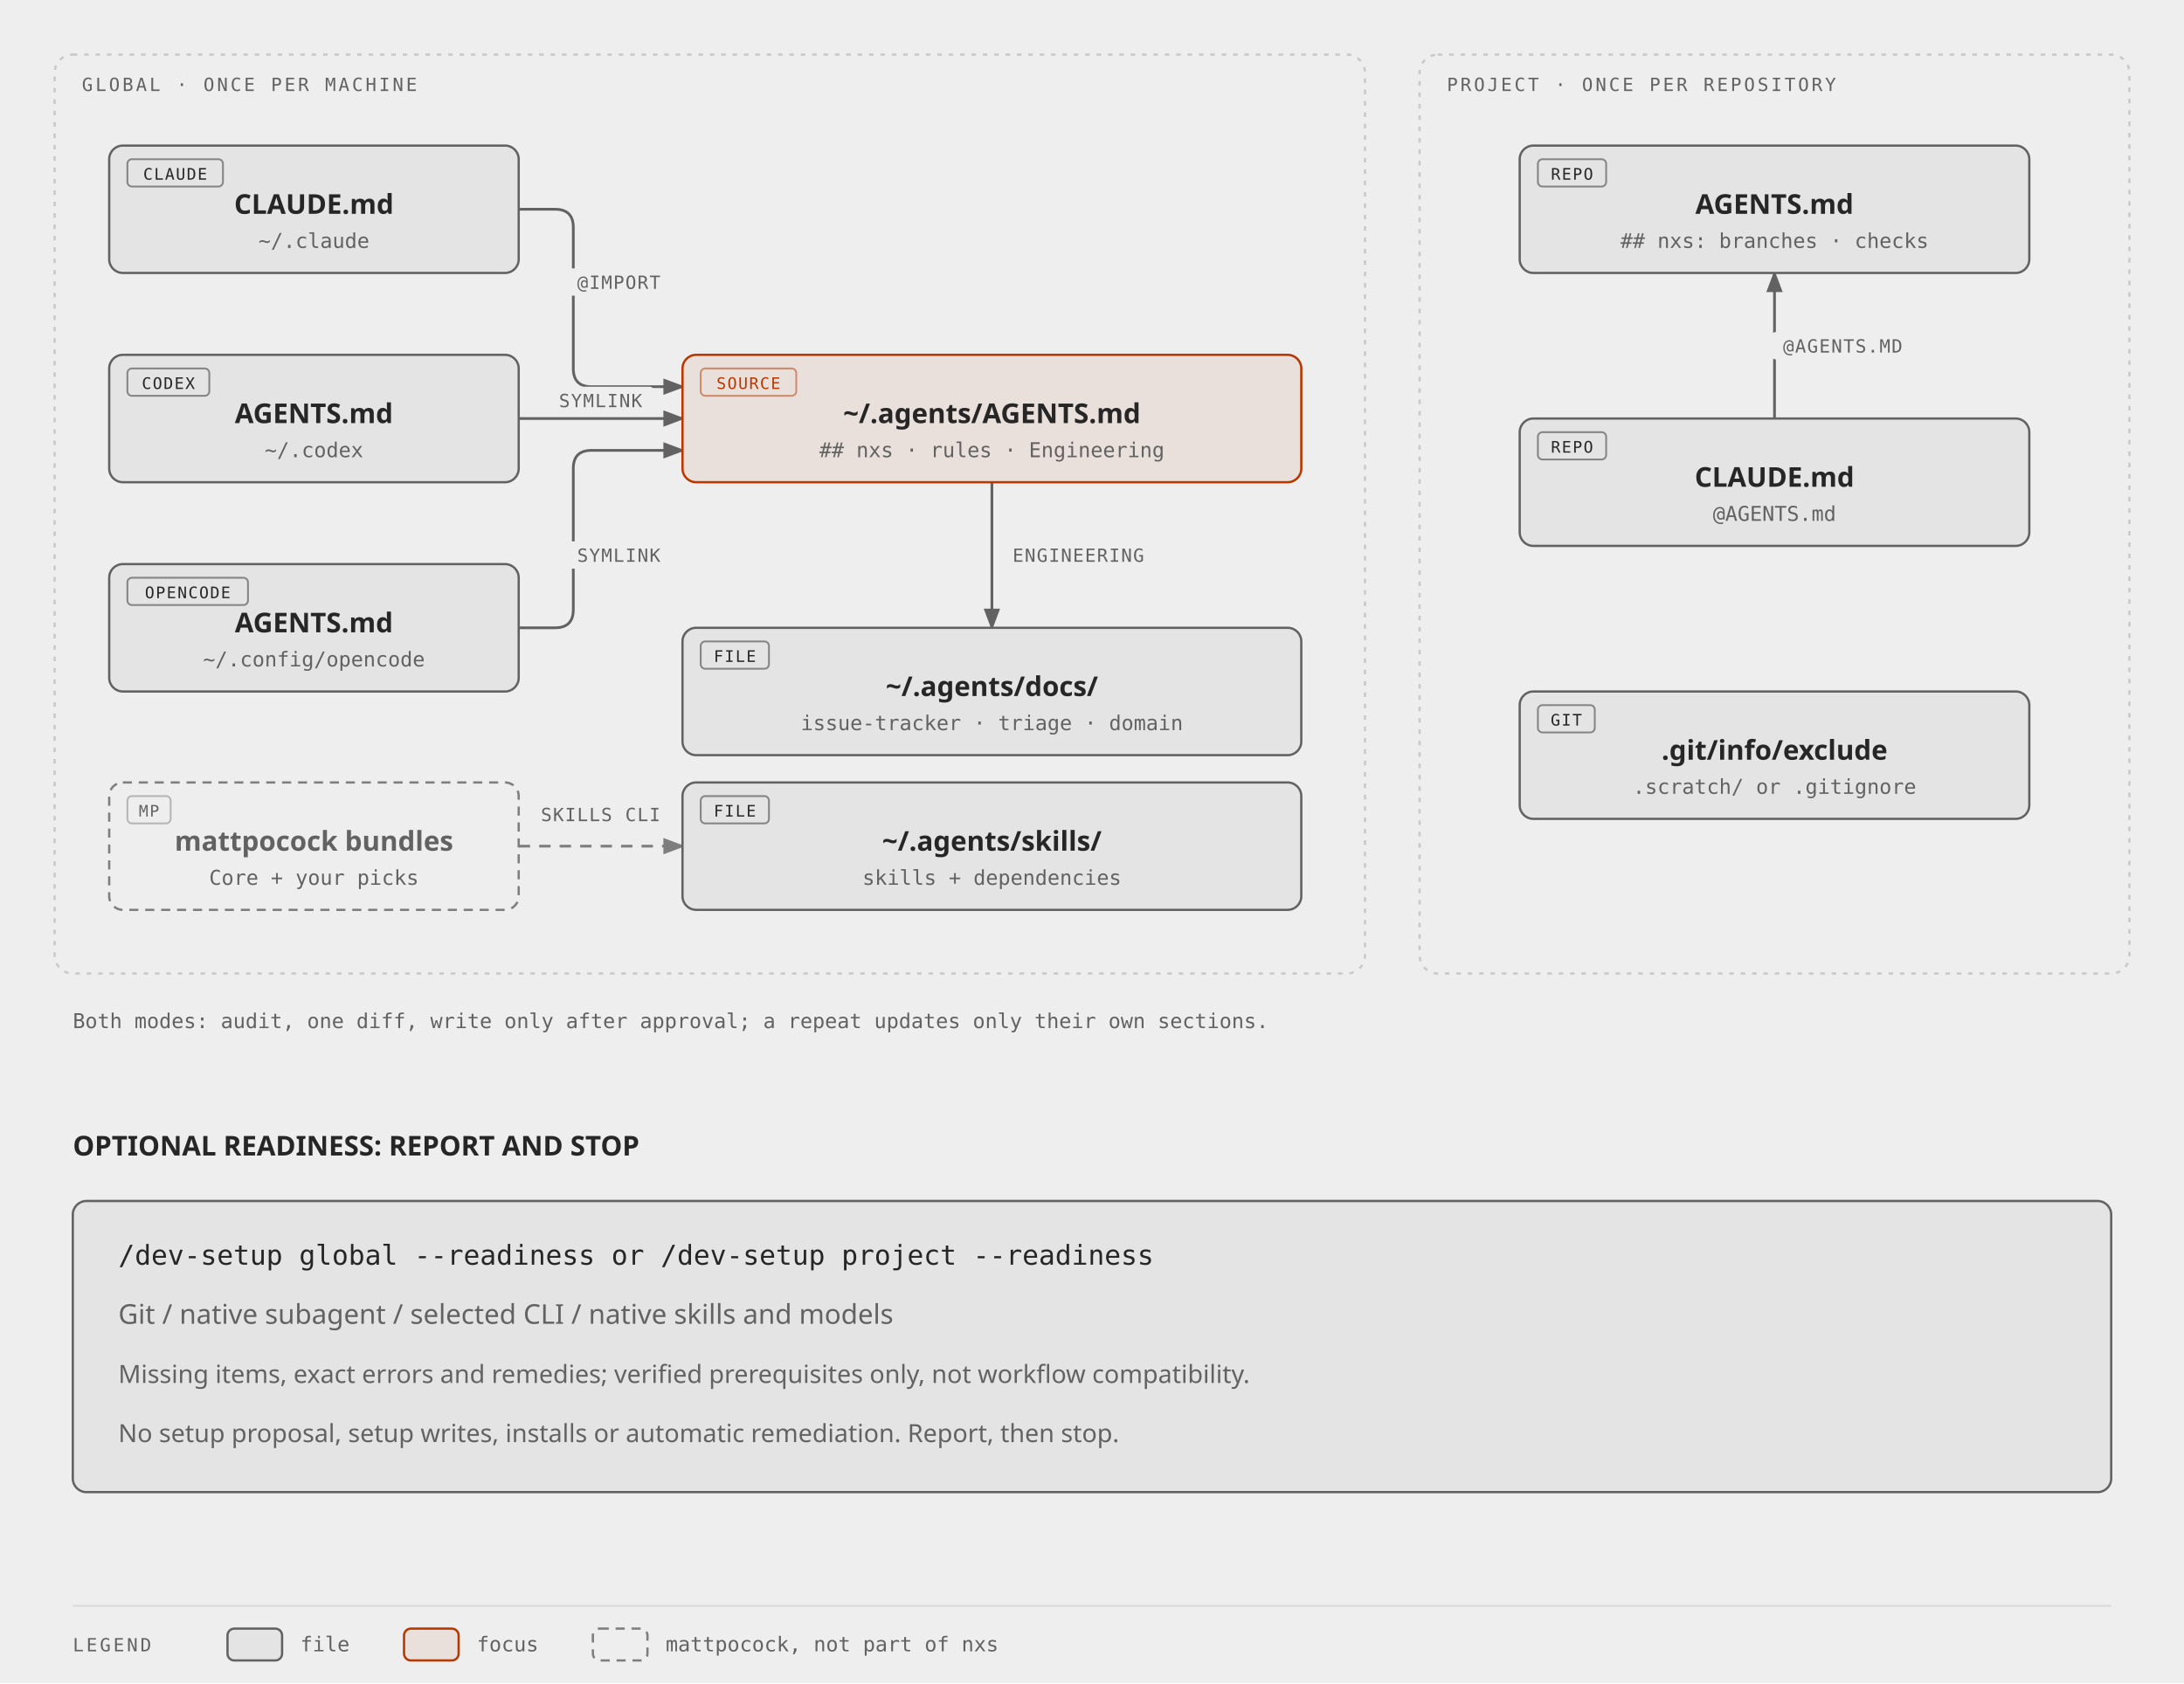
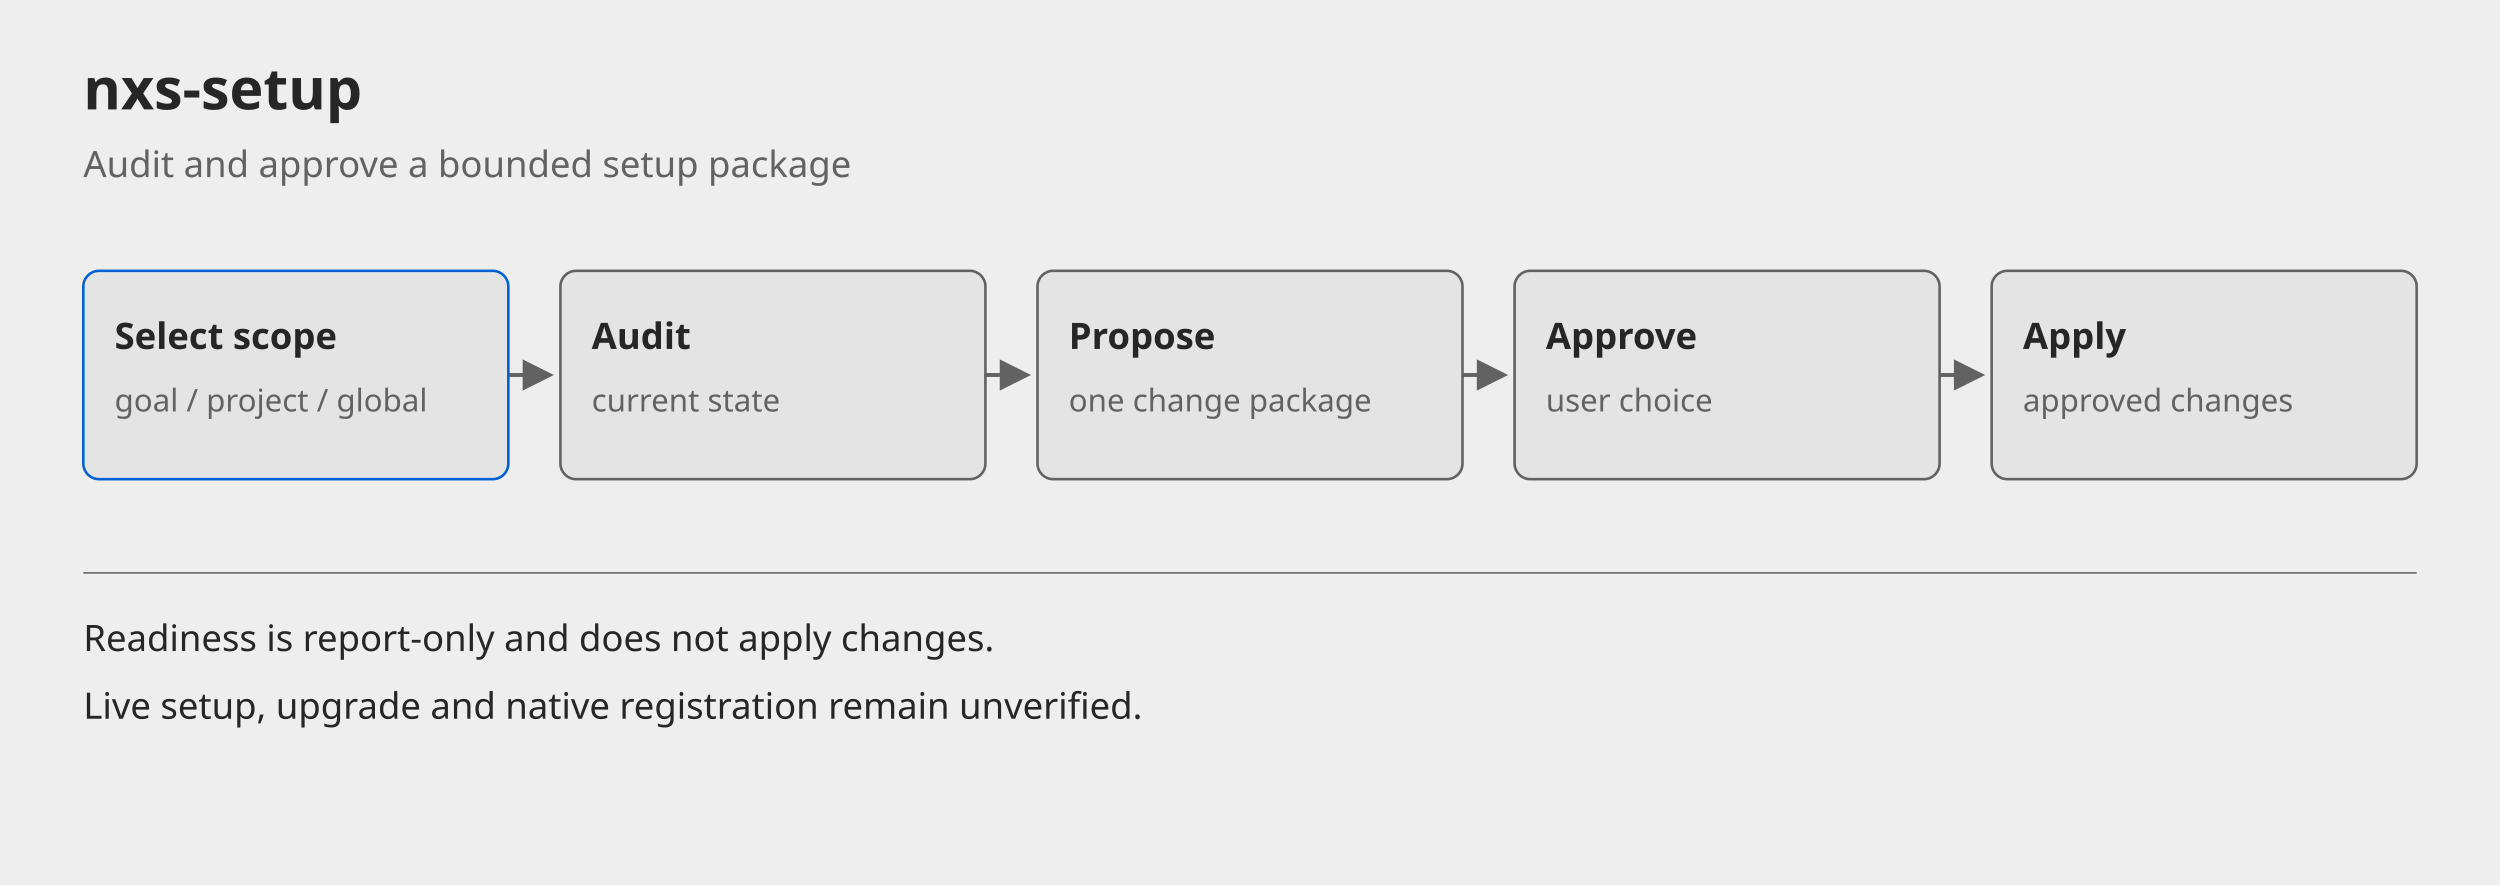
- <svg xmlns="http://www.w3.org/2000/svg" viewBox="0 0 960 740" role="img" aria-labelledby="nxs-setup-light-title nxs-setup-light-desc" id="nxs-setup-light-root">
+ <svg xmlns="http://www.w3.org/2000/svg" viewBox="0 0 960 340" role="img" aria-labelledby="nxs-setup-light-title nxs-setup-light-desc">
  <defs>
-     <marker id="nxs-setup-light-arrow" markerWidth="8" markerHeight="6" refX="7" refY="3" orient="auto">
-       <polygon points="0 0, 8 3, 0 6" fill="#626262" />
-     </marker>
-     <marker id="nxs-setup-light-arrow-accent" markerWidth="8" markerHeight="6" refX="7" refY="3" orient="auto">
-       <polygon points="0 0, 8 3, 0 6" fill="#b73800" />
-     </marker>
-     <marker id="nxs-setup-light-arrow-link" markerWidth="8" markerHeight="6" refX="7" refY="3" orient="auto">
-       <polygon points="0 0, 8 3, 0 6" fill="#0061d2" />
-     </marker>
-     <marker id="nxs-setup-light-arrow-soft" markerWidth="8" markerHeight="6" refX="7" refY="3" orient="auto">
-       <polygon points="0 0, 8 3, 0 6" fill="#7e7e7e" />
+     <marker id="nxs-setup-light-arrow" markerWidth="8" markerHeight="8" refX="7" refY="4" orient="auto">
+       <path d="M0 0 L8 4 L0 8 Z" fill="#626262" />
    </marker>
  </defs>
-   <rect width="100%" height="100%" fill="#eeeeee" />
-   <rect x="24" y="24" width="576" height="404" rx="8" fill="none" stroke="rgba(38,38,38,0.18)" stroke-width="1" stroke-dasharray="2,3" />
-   <text x="36" y="40" fill="#626262" font-size="8" font-family="'Geist Mono', ui-monospace, monospace" letter-spacing="0.14em">GLOBAL · ONCE PER MACHINE</text>
-   <rect x="624" y="24" width="312" height="404" rx="8" fill="none" stroke="rgba(38,38,38,0.18)" stroke-width="1" stroke-dasharray="2,3" />
-   <text x="636" y="40" fill="#626262" font-size="8" font-family="'Geist Mono', ui-monospace, monospace" letter-spacing="0.14em">PROJECT · ONCE PER REPOSITORY</text>
-   <path d="M 228 92 L 244 92 Q 252 92 252 100 L 252 162 Q 252 170 260 170 L 300 170" fill="none" stroke="#626262" stroke-width="1.2" marker-end="url(#nxs-setup-light-arrow)" />
-   <path d="M 228 184 L 300 184" fill="none" stroke="#626262" stroke-width="1.2" marker-end="url(#nxs-setup-light-arrow)" />
-   <path d="M 228 276 L 244 276 Q 252 276 252 268 L 252 206 Q 252 198 260 198 L 300 198" fill="none" stroke="#626262" stroke-width="1.2" marker-end="url(#nxs-setup-light-arrow)" />
-   <path d="M 436 212 L 436 276" fill="none" stroke="#626262" stroke-width="1.2" marker-end="url(#nxs-setup-light-arrow)" />
-   <path d="M 228 372 L 300 372" fill="none" stroke="#7e7e7e" stroke-width="1.2" stroke-dasharray="5,4" marker-end="url(#nxs-setup-light-arrow-soft)" />
-   <path d="M 780 184 L 780 120" fill="none" stroke="#626262" stroke-width="1.2" marker-end="url(#nxs-setup-light-arrow)" />
-   <rect x="248.5" y="118" width="47" height="12" rx="2" fill="#eeeeee" />
-   <text x="272" y="127" fill="#626262" font-size="8" font-family="'Geist Mono', ui-monospace, monospace" text-anchor="middle" letter-spacing="0.06em">@IMPORT</text>
-   <rect x="240.5" y="170" width="47" height="12" rx="2" fill="#eeeeee" />
-   <text x="264" y="179" fill="#626262" font-size="8" font-family="'Geist Mono', ui-monospace, monospace" text-anchor="middle" letter-spacing="0.06em">SYMLINK</text>
-   <rect x="248.5" y="238" width="47" height="12" rx="2" fill="#eeeeee" />
-   <text x="272" y="247" fill="#626262" font-size="8" font-family="'Geist Mono', ui-monospace, monospace" text-anchor="middle" letter-spacing="0.06em">SYMLINK</text>
-   <rect x="440" y="238" width="68" height="12" rx="2" fill="#eeeeee" />
-   <text x="474" y="247" fill="#626262" font-size="8" font-family="'Geist Mono', ui-monospace, monospace" text-anchor="middle" letter-spacing="0.06em">ENGINEERING</text>
-   <rect x="232.5" y="352" width="63" height="12" rx="2" fill="#eeeeee" />
-   <text x="264" y="361" fill="#626262" font-size="8" font-family="'Geist Mono', ui-monospace, monospace" text-anchor="middle" letter-spacing="0.06em">SKILLS CLI</text>
-   <rect x="778.5" y="146" width="63" height="12" rx="2" fill="#eeeeee" />
-   <text x="810" y="155" fill="#626262" font-size="8" font-family="'Geist Mono', ui-monospace, monospace" text-anchor="middle" letter-spacing="0.06em">@AGENTS.MD</text>
-   <rect x="48" y="64" width="180" height="56" rx="6" fill="#eeeeee" />
-   <rect x="48" y="64" width="180" height="56" rx="6" fill="rgba(38,38,38,0.05)" stroke="#626262" stroke-width="1" />
-   <rect x="56" y="70" width="42" height="12" rx="2" fill="transparent" stroke="#262626" stroke-opacity="0.5" stroke-width="0.8" />
-   <text x="77" y="79" fill="#262626" font-size="7" font-family="'Geist Mono', ui-monospace, monospace" text-anchor="middle" letter-spacing="0.08em">CLAUDE</text>
-   <text x="138" y="94" fill="#262626" font-size="12" font-weight="600" font-family="'Geist', system-ui, sans-serif" text-anchor="middle">CLAUDE.md</text>
-   <text x="138" y="109" fill="#626262" font-size="9" font-family="'Geist Mono', ui-monospace, monospace" text-anchor="middle">~/.claude</text>
-   <rect x="48" y="156" width="180" height="56" rx="6" fill="#eeeeee" />
-   <rect x="48" y="156" width="180" height="56" rx="6" fill="rgba(38,38,38,0.05)" stroke="#626262" stroke-width="1" />
-   <rect x="56" y="162" width="36" height="12" rx="2" fill="transparent" stroke="#262626" stroke-opacity="0.5" stroke-width="0.8" />
-   <text x="74" y="171" fill="#262626" font-size="7" font-family="'Geist Mono', ui-monospace, monospace" text-anchor="middle" letter-spacing="0.08em">CODEX</text>
-   <text x="138" y="186" fill="#262626" font-size="12" font-weight="600" font-family="'Geist', system-ui, sans-serif" text-anchor="middle">AGENTS.md</text>
-   <text x="138" y="201" fill="#626262" font-size="9" font-family="'Geist Mono', ui-monospace, monospace" text-anchor="middle">~/.codex</text>
-   <rect x="48" y="248" width="180" height="56" rx="6" fill="#eeeeee" />
-   <rect x="48" y="248" width="180" height="56" rx="6" fill="rgba(38,38,38,0.05)" stroke="#626262" stroke-width="1" />
-   <rect x="56" y="254" width="53" height="12" rx="2" fill="transparent" stroke="#262626" stroke-opacity="0.5" stroke-width="0.8" />
-   <text x="82.5" y="263" fill="#262626" font-size="7" font-family="'Geist Mono', ui-monospace, monospace" text-anchor="middle" letter-spacing="0.08em">OPENCODE</text>
-   <text x="138" y="278" fill="#262626" font-size="12" font-weight="600" font-family="'Geist', system-ui, sans-serif" text-anchor="middle">AGENTS.md</text>
-   <text x="138" y="293" fill="#626262" font-size="9" font-family="'Geist Mono', ui-monospace, monospace" text-anchor="middle">~/.config/opencode</text>
-   <rect x="300" y="156" width="272" height="56" rx="6" fill="#eeeeee" />
-   <rect x="300" y="156" width="272" height="56" rx="6" fill="rgba(183,56,0,0.08)" stroke="#b73800" stroke-width="1" />
-   <rect x="308" y="162" width="42" height="12" rx="2" fill="transparent" stroke="#b73800" stroke-opacity="0.5" stroke-width="0.8" />
-   <text x="329" y="171" fill="#b73800" font-size="7" font-family="'Geist Mono', ui-monospace, monospace" text-anchor="middle" letter-spacing="0.08em">SOURCE</text>
-   <text x="436" y="186" fill="#262626" font-size="12" font-weight="600" font-family="'Geist', system-ui, sans-serif" text-anchor="middle">~/.agents/AGENTS.md</text>
-   <text x="436" y="201" fill="#626262" font-size="9" font-family="'Geist Mono', ui-monospace, monospace" text-anchor="middle">## nxs · rules · Engineering</text>
-   <rect x="300" y="276" width="272" height="56" rx="6" fill="#eeeeee" />
-   <rect x="300" y="276" width="272" height="56" rx="6" fill="rgba(38,38,38,0.05)" stroke="#626262" stroke-width="1" />
-   <rect x="308" y="282" width="30" height="12" rx="2" fill="transparent" stroke="#262626" stroke-opacity="0.5" stroke-width="0.8" />
-   <text x="323" y="291" fill="#262626" font-size="7" font-family="'Geist Mono', ui-monospace, monospace" text-anchor="middle" letter-spacing="0.08em">FILE</text>
-   <text x="436" y="306" fill="#262626" font-size="12" font-weight="600" font-family="'Geist', system-ui, sans-serif" text-anchor="middle">~/.agents/docs/</text>
-   <text x="436" y="321" fill="#626262" font-size="9" font-family="'Geist Mono', ui-monospace, monospace" text-anchor="middle">issue-tracker · triage · domain</text>
-   <rect x="48" y="344" width="180" height="56" rx="6" fill="#eeeeee" />
-   <rect x="48" y="344" width="180" height="56" rx="6" fill="#eeeeee" stroke="#7e7e7e" stroke-width="1" stroke-dasharray="4,3" />
-   <rect x="56" y="350" width="19" height="12" rx="2" fill="transparent" stroke="#7e7e7e" stroke-opacity="0.5" stroke-width="0.8" />
-   <text x="65.5" y="359" fill="#626262" font-size="7" font-family="'Geist Mono', ui-monospace, monospace" text-anchor="middle" letter-spacing="0.08em">MP</text>
-   <text x="138" y="374" fill="#626262" font-size="12" font-weight="600" font-family="'Geist', system-ui, sans-serif" text-anchor="middle">mattpocock bundles</text>
-   <text x="138" y="389" fill="#626262" font-size="9" font-family="'Geist Mono', ui-monospace, monospace" text-anchor="middle">Core + your picks</text>
-   <rect x="300" y="344" width="272" height="56" rx="6" fill="#eeeeee" />
-   <rect x="300" y="344" width="272" height="56" rx="6" fill="rgba(38,38,38,0.05)" stroke="#626262" stroke-width="1" />
-   <rect x="308" y="350" width="30" height="12" rx="2" fill="transparent" stroke="#262626" stroke-opacity="0.5" stroke-width="0.8" />
-   <text x="323" y="359" fill="#262626" font-size="7" font-family="'Geist Mono', ui-monospace, monospace" text-anchor="middle" letter-spacing="0.08em">FILE</text>
-   <text x="436" y="374" fill="#262626" font-size="12" font-weight="600" font-family="'Geist', system-ui, sans-serif" text-anchor="middle">~/.agents/skills/</text>
-   <text x="436" y="389" fill="#626262" font-size="9" font-family="'Geist Mono', ui-monospace, monospace" text-anchor="middle">skills + dependencies</text>
-   <rect x="668" y="64" width="224" height="56" rx="6" fill="#eeeeee" />
-   <rect x="668" y="64" width="224" height="56" rx="6" fill="rgba(38,38,38,0.05)" stroke="#626262" stroke-width="1" />
-   <rect x="676" y="70" width="30" height="12" rx="2" fill="transparent" stroke="#262626" stroke-opacity="0.5" stroke-width="0.8" />
-   <text x="691" y="79" fill="#262626" font-size="7" font-family="'Geist Mono', ui-monospace, monospace" text-anchor="middle" letter-spacing="0.08em">REPO</text>
-   <text x="780" y="94" fill="#262626" font-size="12" font-weight="600" font-family="'Geist', system-ui, sans-serif" text-anchor="middle">AGENTS.md</text>
-   <text x="780" y="109" fill="#626262" font-size="9" font-family="'Geist Mono', ui-monospace, monospace" text-anchor="middle">## nxs: branches · checks</text>
-   <rect x="668" y="184" width="224" height="56" rx="6" fill="#eeeeee" />
-   <rect x="668" y="184" width="224" height="56" rx="6" fill="rgba(38,38,38,0.05)" stroke="#626262" stroke-width="1" />
-   <rect x="676" y="190" width="30" height="12" rx="2" fill="transparent" stroke="#262626" stroke-opacity="0.5" stroke-width="0.8" />
-   <text x="691" y="199" fill="#262626" font-size="7" font-family="'Geist Mono', ui-monospace, monospace" text-anchor="middle" letter-spacing="0.08em">REPO</text>
-   <text x="780" y="214" fill="#262626" font-size="12" font-weight="600" font-family="'Geist', system-ui, sans-serif" text-anchor="middle">CLAUDE.md</text>
-   <text x="780" y="229" fill="#626262" font-size="9" font-family="'Geist Mono', ui-monospace, monospace" text-anchor="middle">@AGENTS.md</text>
-   <rect x="668" y="304" width="224" height="56" rx="6" fill="#eeeeee" />
-   <rect x="668" y="304" width="224" height="56" rx="6" fill="rgba(38,38,38,0.05)" stroke="#626262" stroke-width="1" />
-   <rect x="676" y="310" width="25" height="12" rx="2" fill="transparent" stroke="#262626" stroke-opacity="0.5" stroke-width="0.8" />
-   <text x="688.5" y="319" fill="#262626" font-size="7" font-family="'Geist Mono', ui-monospace, monospace" text-anchor="middle" letter-spacing="0.08em">GIT</text>
-   <text x="780" y="334" fill="#262626" font-size="12" font-weight="600" font-family="'Geist', system-ui, sans-serif" text-anchor="middle">.git/info/exclude</text>
-   <text x="780" y="349" fill="#626262" font-size="9" font-family="'Geist Mono', ui-monospace, monospace" text-anchor="middle">.scratch/ or .gitignore</text>
-   <text x="32" y="452" fill="#626262" font-size="9" font-family="'Geist Mono', ui-monospace, monospace">Both modes: audit, one diff, write only after approval; a repeat updates only their own sections.</text>
-   <text x="32" y="508" fill="#262626" font-size="12" font-family="'Geist', system-ui, sans-serif" font-weight="600">OPTIONAL READINESS: REPORT AND STOP</text>
-   <rect x="32" y="528" width="896" height="128" rx="6" fill="#e4e4e4" stroke="#626262" stroke-width="1" />
-   <text x="52" y="556" fill="#262626" font-size="12" font-family="'Geist Mono', ui-monospace, monospace">/dev-setup global --readiness   or   /dev-setup project --readiness</text>
-   <text x="52" y="582" fill="#626262" font-size="12" font-family="'Geist', system-ui, sans-serif">Git / native subagent / selected CLI / native skills and models</text>
-   <text x="52" y="608" fill="#626262" font-size="11" font-family="'Geist', system-ui, sans-serif">Missing items, exact errors and remedies; verified prerequisites only, not workflow compatibility.</text>
-   <text x="52" y="634" fill="#626262" font-size="11" font-family="'Geist', system-ui, sans-serif">No setup proposal, setup writes, installs or automatic remediation. Report, then stop.</text>
-   <g transform="translate(0 240)">
-     <line x1="32" y1="466" x2="928" y2="466" stroke="rgba(38,38,38,0.1)" stroke-width="0.8" />
-     <text x="32" y="486" fill="#626262" font-size="8" font-family="'Geist Mono', ui-monospace, monospace" letter-spacing="0.14em">LEGEND</text>
-     <rect x="100" y="476" width="24" height="14" rx="3" fill="rgba(38,38,38,0.05)" stroke="#626262" stroke-width="1" />
-     <text x="132" y="486" fill="#626262" font-size="9" font-family="'Geist Mono', ui-monospace, monospace">file</text>
-     <rect x="177.6" y="476" width="24" height="14" rx="3" fill="rgba(183,56,0,0.08)" stroke="#b73800" stroke-width="1" />
-     <text x="209.6" y="486" fill="#626262" font-size="9" font-family="'Geist Mono', ui-monospace, monospace">focus</text>
-     <rect x="260.6" y="476" width="24" height="14" rx="3" fill="#eeeeee" stroke="#7e7e7e" stroke-width="1" stroke-dasharray="4,3" />
-     <text x="292.6" y="486" fill="#626262" font-size="9" font-family="'Geist Mono', ui-monospace, monospace">mattpocock, not part of nxs</text>
-   </g>
+   <rect width="960" height="340" fill="#eeeeee" />
+   <text x="32" y="42" fill="#262626" font-family="system-ui, sans-serif" font-size="22" font-weight="600">nxs-setup</text>
+   <text x="32" y="68" fill="#626262" font-family="system-ui, sans-serif" font-size="14">Audit and approve a bounded setup package</text>
+   <path d="M 195.2 144 H 211.2" stroke="#626262" stroke-width="1.5" fill="none" marker-end="url(#nxs-setup-light-arrow)" />
+   <path d="M 378.4 144 H 394.4" stroke="#626262" stroke-width="1.5" fill="none" marker-end="url(#nxs-setup-light-arrow)" />
+   <path d="M 561.6 144 H 577.6" stroke="#626262" stroke-width="1.5" fill="none" marker-end="url(#nxs-setup-light-arrow)" />
+   <path d="M 744.8 144 H 760.8" stroke="#626262" stroke-width="1.5" fill="none" marker-end="url(#nxs-setup-light-arrow)" />
+   <rect x="32" y="104" width="163.2" height="80" rx="6" fill="#e4e4e4" stroke="#0061d2" />
+   <text x="44" y="134" fill="#262626" font-family="system-ui, sans-serif" font-size="14" font-weight="600">Select scope</text>
+   <text x="44" y="158" fill="#626262" font-family="system-ui, sans-serif" font-size="12">goal / project / global</text>
+   <rect x="215.2" y="104" width="163.2" height="80" rx="6" fill="#e4e4e4" stroke="#626262" />
+   <text x="227.2" y="134" fill="#262626" font-family="system-ui, sans-serif" font-size="14" font-weight="600">Audit</text>
+   <text x="227.2" y="158" fill="#626262" font-family="system-ui, sans-serif" font-size="12">current state</text>
+   <rect x="398.4" y="104" width="163.2" height="80" rx="6" fill="#e4e4e4" stroke="#626262" />
+   <text x="410.4" y="134" fill="#262626" font-family="system-ui, sans-serif" font-size="14" font-weight="600">Propose</text>
+   <text x="410.4" y="158" fill="#626262" font-family="system-ui, sans-serif" font-size="12">one change package</text>
+   <rect x="581.6" y="104" width="163.2" height="80" rx="6" fill="#e4e4e4" stroke="#626262" />
+   <text x="593.6" y="134" fill="#262626" font-family="system-ui, sans-serif" font-size="14" font-weight="600">Approve</text>
+   <text x="593.6" y="158" fill="#626262" font-family="system-ui, sans-serif" font-size="12">user choice</text>
+   <rect x="764.8" y="104" width="163.2" height="80" rx="6" fill="#e4e4e4" stroke="#626262" />
+   <text x="776.8" y="134" fill="#262626" font-family="system-ui, sans-serif" font-size="14" font-weight="600">Apply</text>
+   <text x="776.8" y="158" fill="#626262" font-family="system-ui, sans-serif" font-size="12">approved changes</text>
+   <path d="M32 220 H928" stroke="#626262" stroke-width="0.6" />
+   <text x="32" y="250" fill="#262626" font-family="system-ui, sans-serif" font-size="14">Readiness is report-only and does not apply changes.</text>
+   <text x="32" y="276" fill="#262626" font-family="system-ui, sans-serif" font-size="14">Live setup, upgrade and native registration remain unverified.</text>
</svg>
